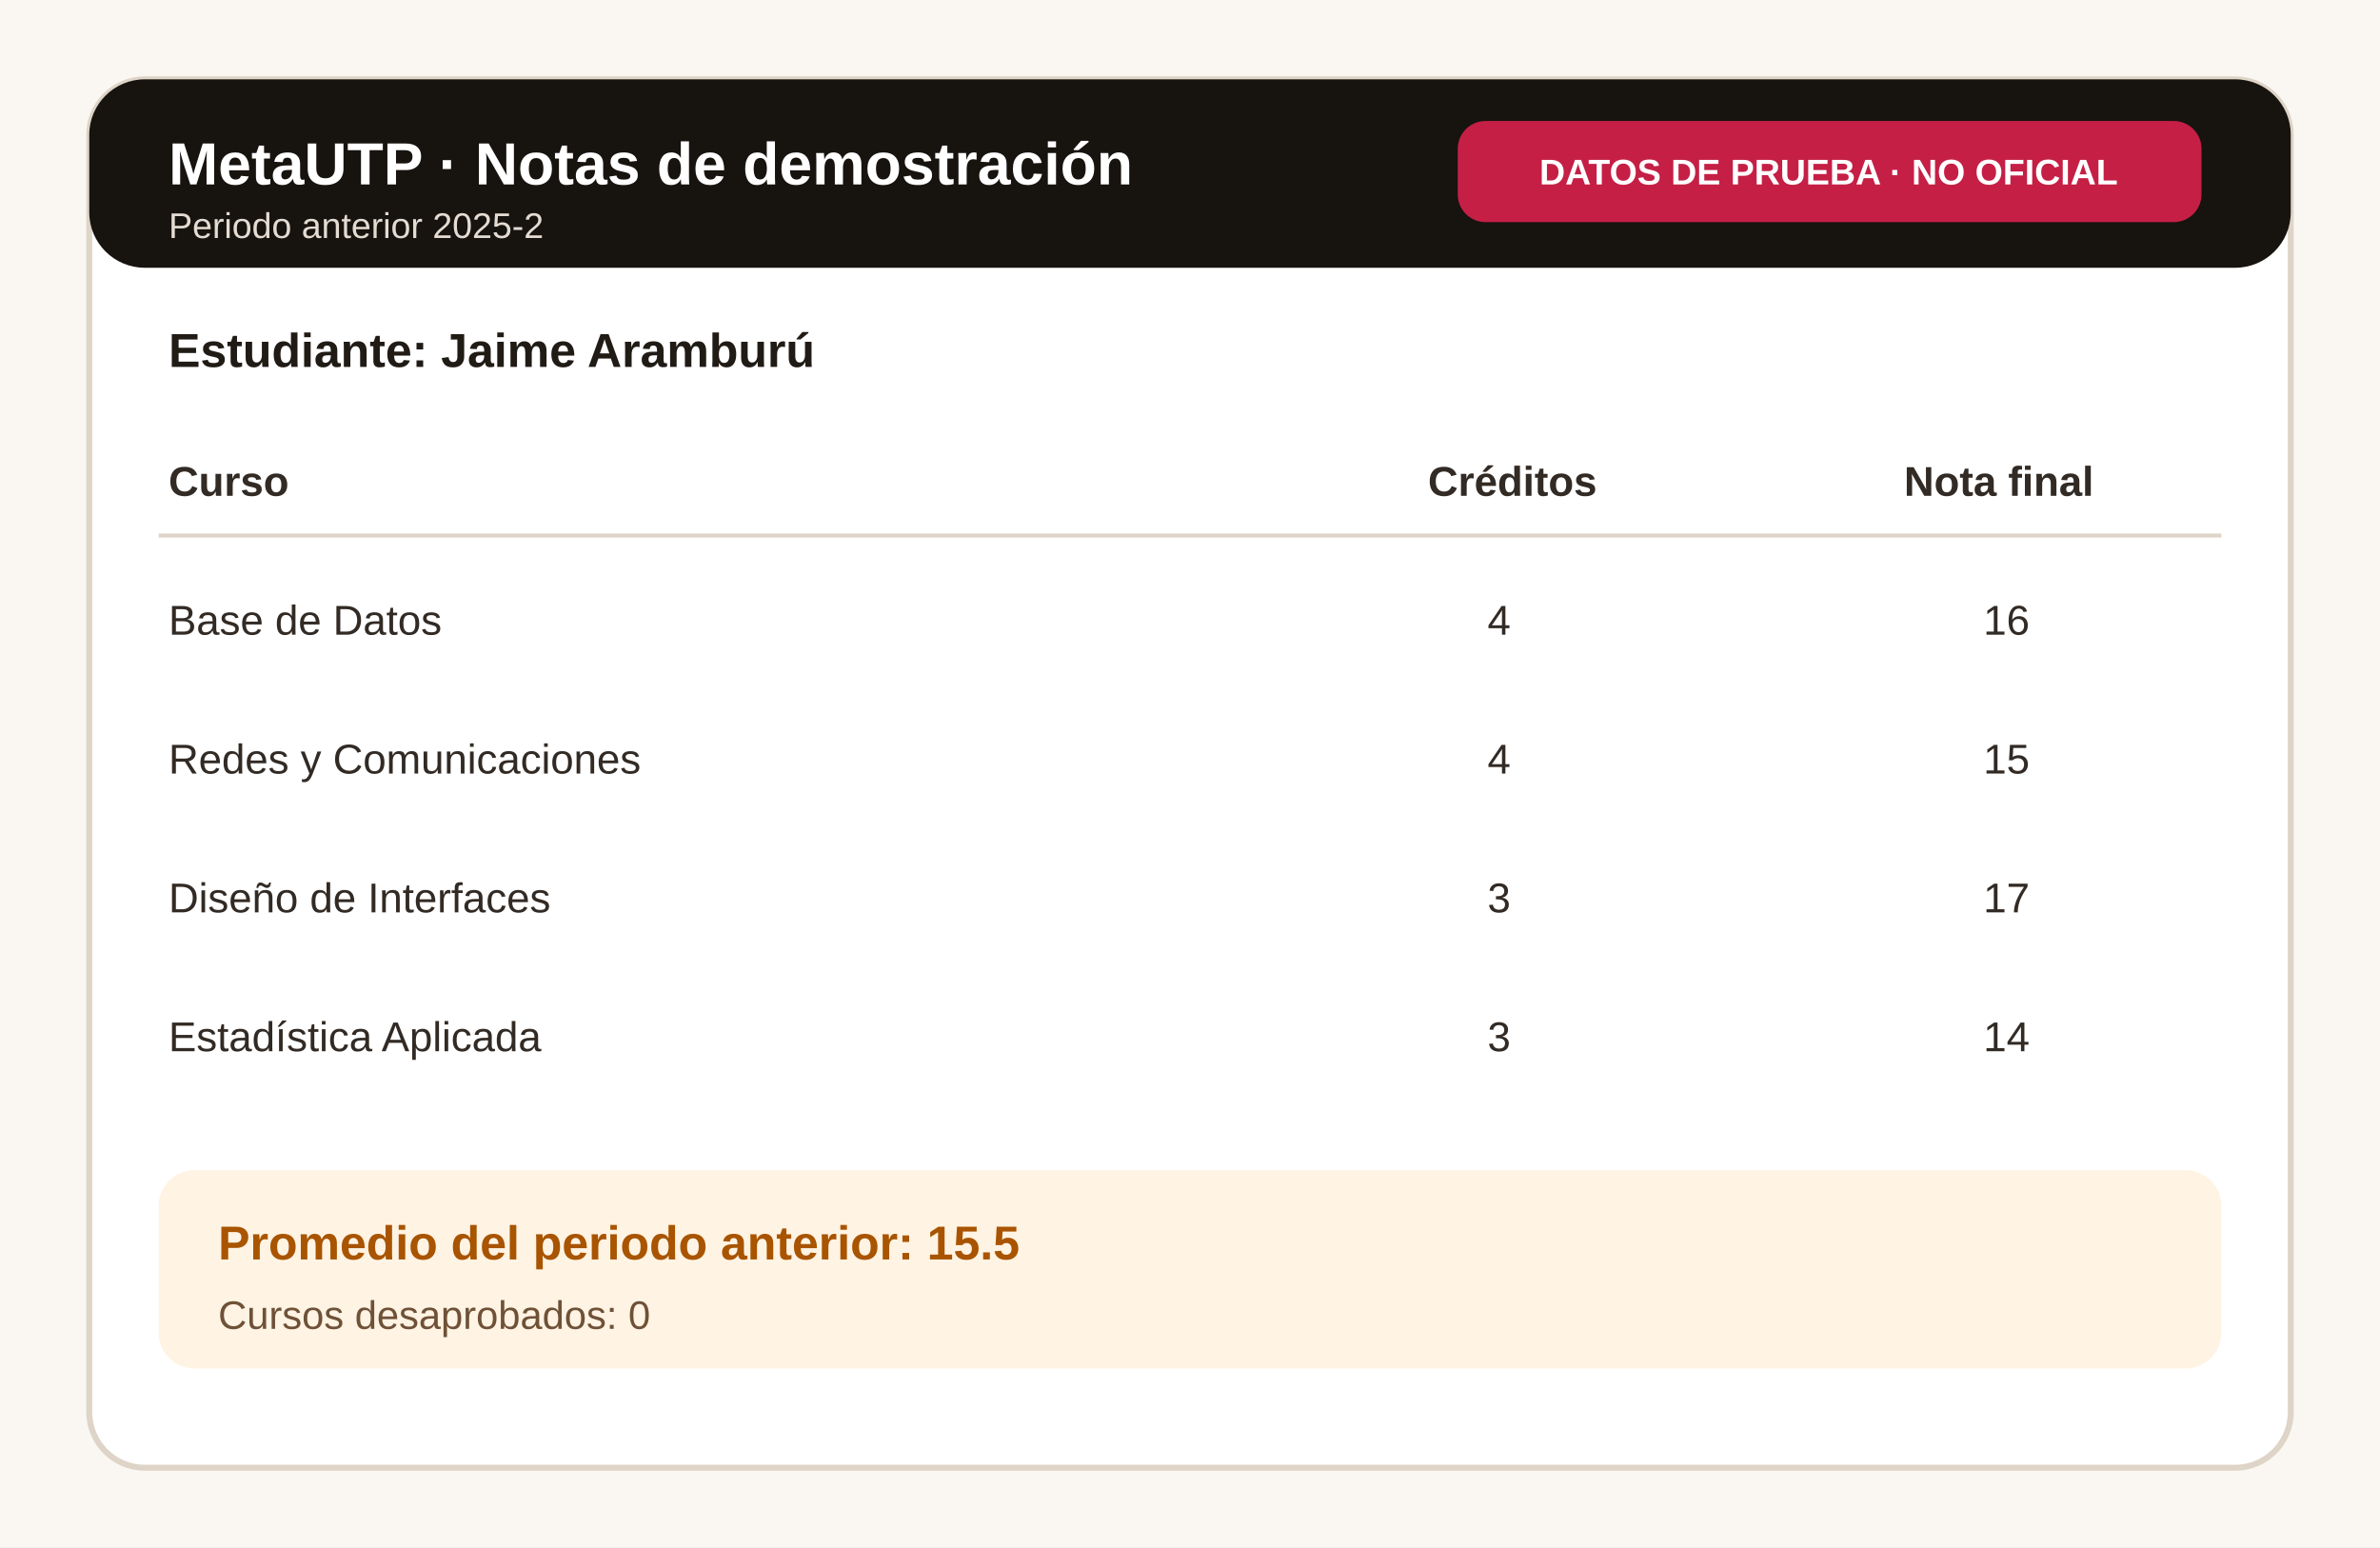
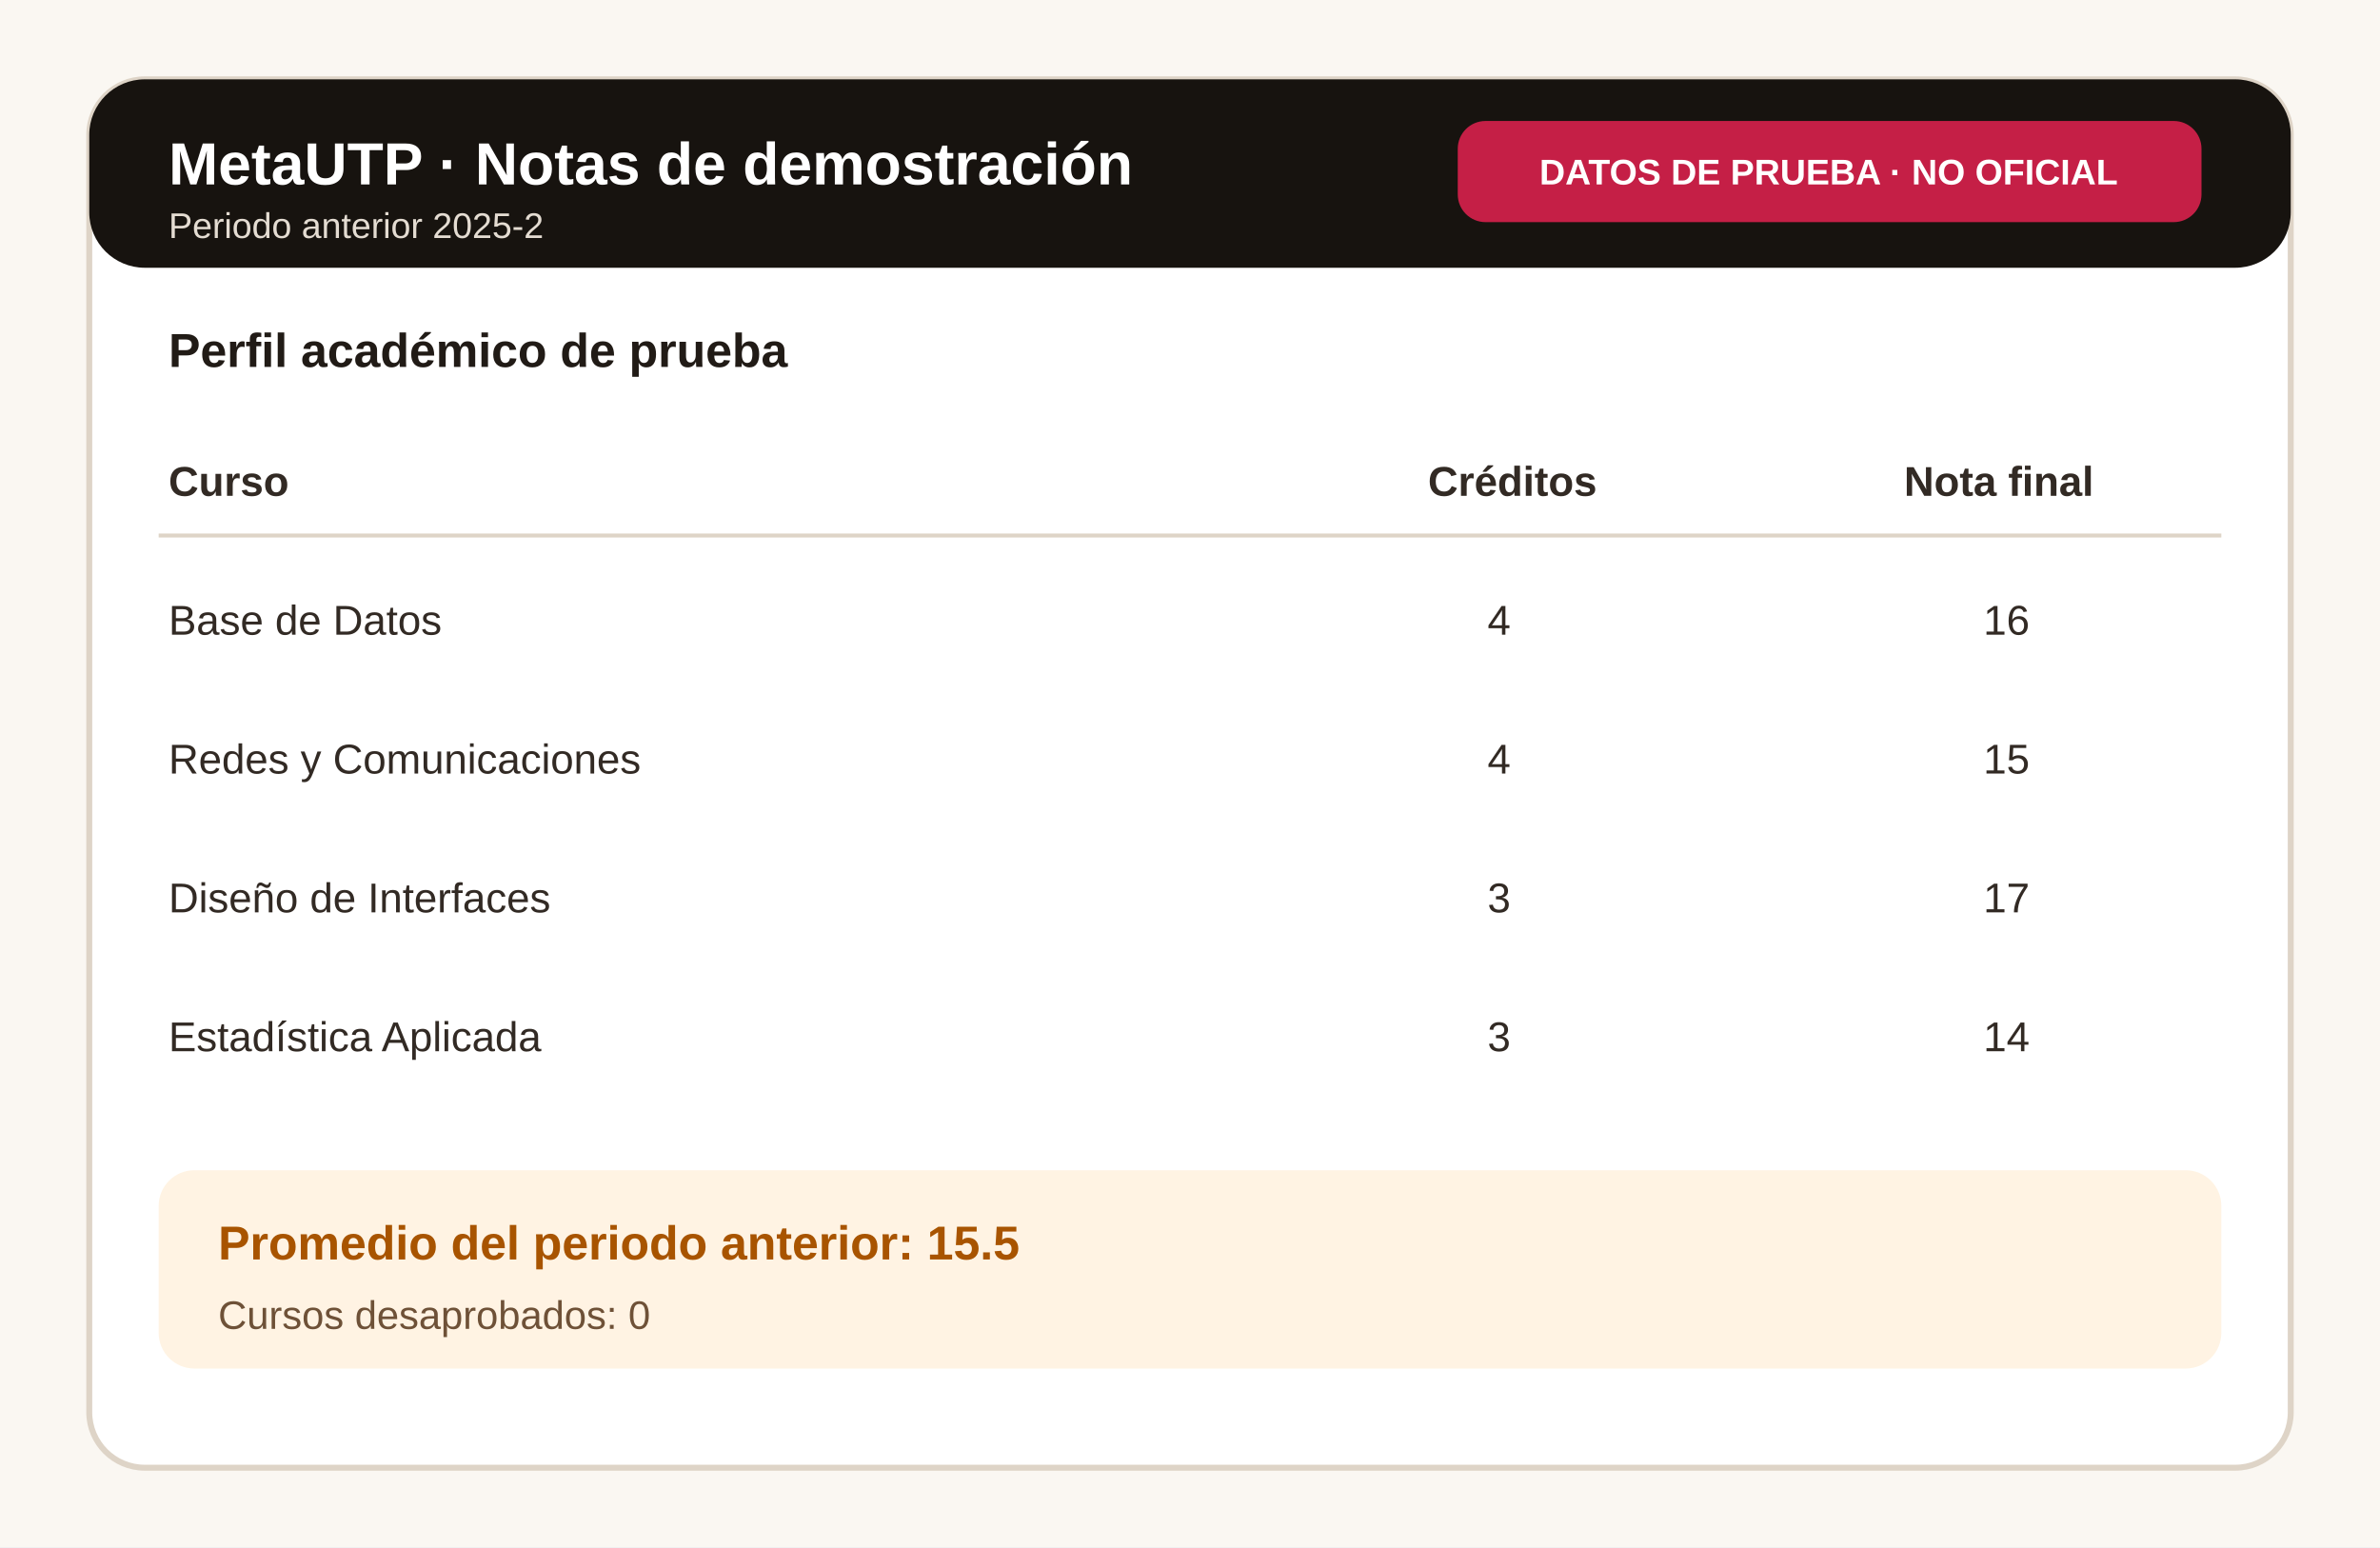
<svg xmlns="http://www.w3.org/2000/svg" width="1200" height="780" viewBox="0 0 1200 780">
  <rect width="1200" height="780" fill="#faf7f2" />
  <rect x="45" y="40" width="1110" height="700" rx="28" fill="white" stroke="#ded4c7" stroke-width="3" />
  <rect x="45" y="40" width="1110" height="95" rx="28" fill="#17130f" />
  <text x="85" y="93" font-family="Arial" font-size="30" font-weight="700" fill="white">MetaUTP · Notas de demostración</text>
  <text x="85" y="120" font-family="Arial" font-size="18" fill="#e4dcd2">Periodo anterior 2025-2</text>
  <rect x="735" y="61" width="375" height="51" rx="14" fill="#c51f46" />
  <text x="922" y="93" text-anchor="middle" font-family="Arial" font-size="18" font-weight="700" fill="white">DATOS DE PRUEBA · NO OFICIAL</text>
-   <text x="85" y="185" font-family="Arial" font-size="24" font-weight="700" fill="#211b16">Estudiante: Jaime Aramburú</text>
+   <text x="85" y="185" font-family="Arial" font-size="24" font-weight="700" fill="#211b16">Perfil académico de prueba</text>
  <g font-family="Arial" font-size="21" fill="#322a24">
    <text x="85" y="250" font-weight="700">Curso</text>
    <text x="720" y="250" font-weight="700">Créditos</text>
    <text x="960" y="250" font-weight="700">Nota final</text>
    <path d="M80 270H1120" stroke="#ded4c7" stroke-width="2" />
    <text x="85" y="320">Base de Datos</text>
    <text x="750" y="320">4</text>
    <text x="1000" y="320">16</text>
    <text x="85" y="390">Redes y Comunicaciones</text>
    <text x="750" y="390">4</text>
    <text x="1000" y="390">15</text>
    <text x="85" y="460">Diseño de Interfaces</text>
    <text x="750" y="460">3</text>
    <text x="1000" y="460">17</text>
    <text x="85" y="530">Estadística Aplicada</text>
    <text x="750" y="530">3</text>
    <text x="1000" y="530">14</text>
  </g>
  <rect x="80" y="590" width="1040" height="100" rx="18" fill="#fff3e3" />
  <text x="110" y="635" font-family="Arial" font-size="24" font-weight="700" fill="#a85400">Promedio del periodo anterior: 15.5</text>
  <text x="110" y="670" font-family="Arial" font-size="20" fill="#6e5137">Cursos desaprobados: 0</text>
</svg>
